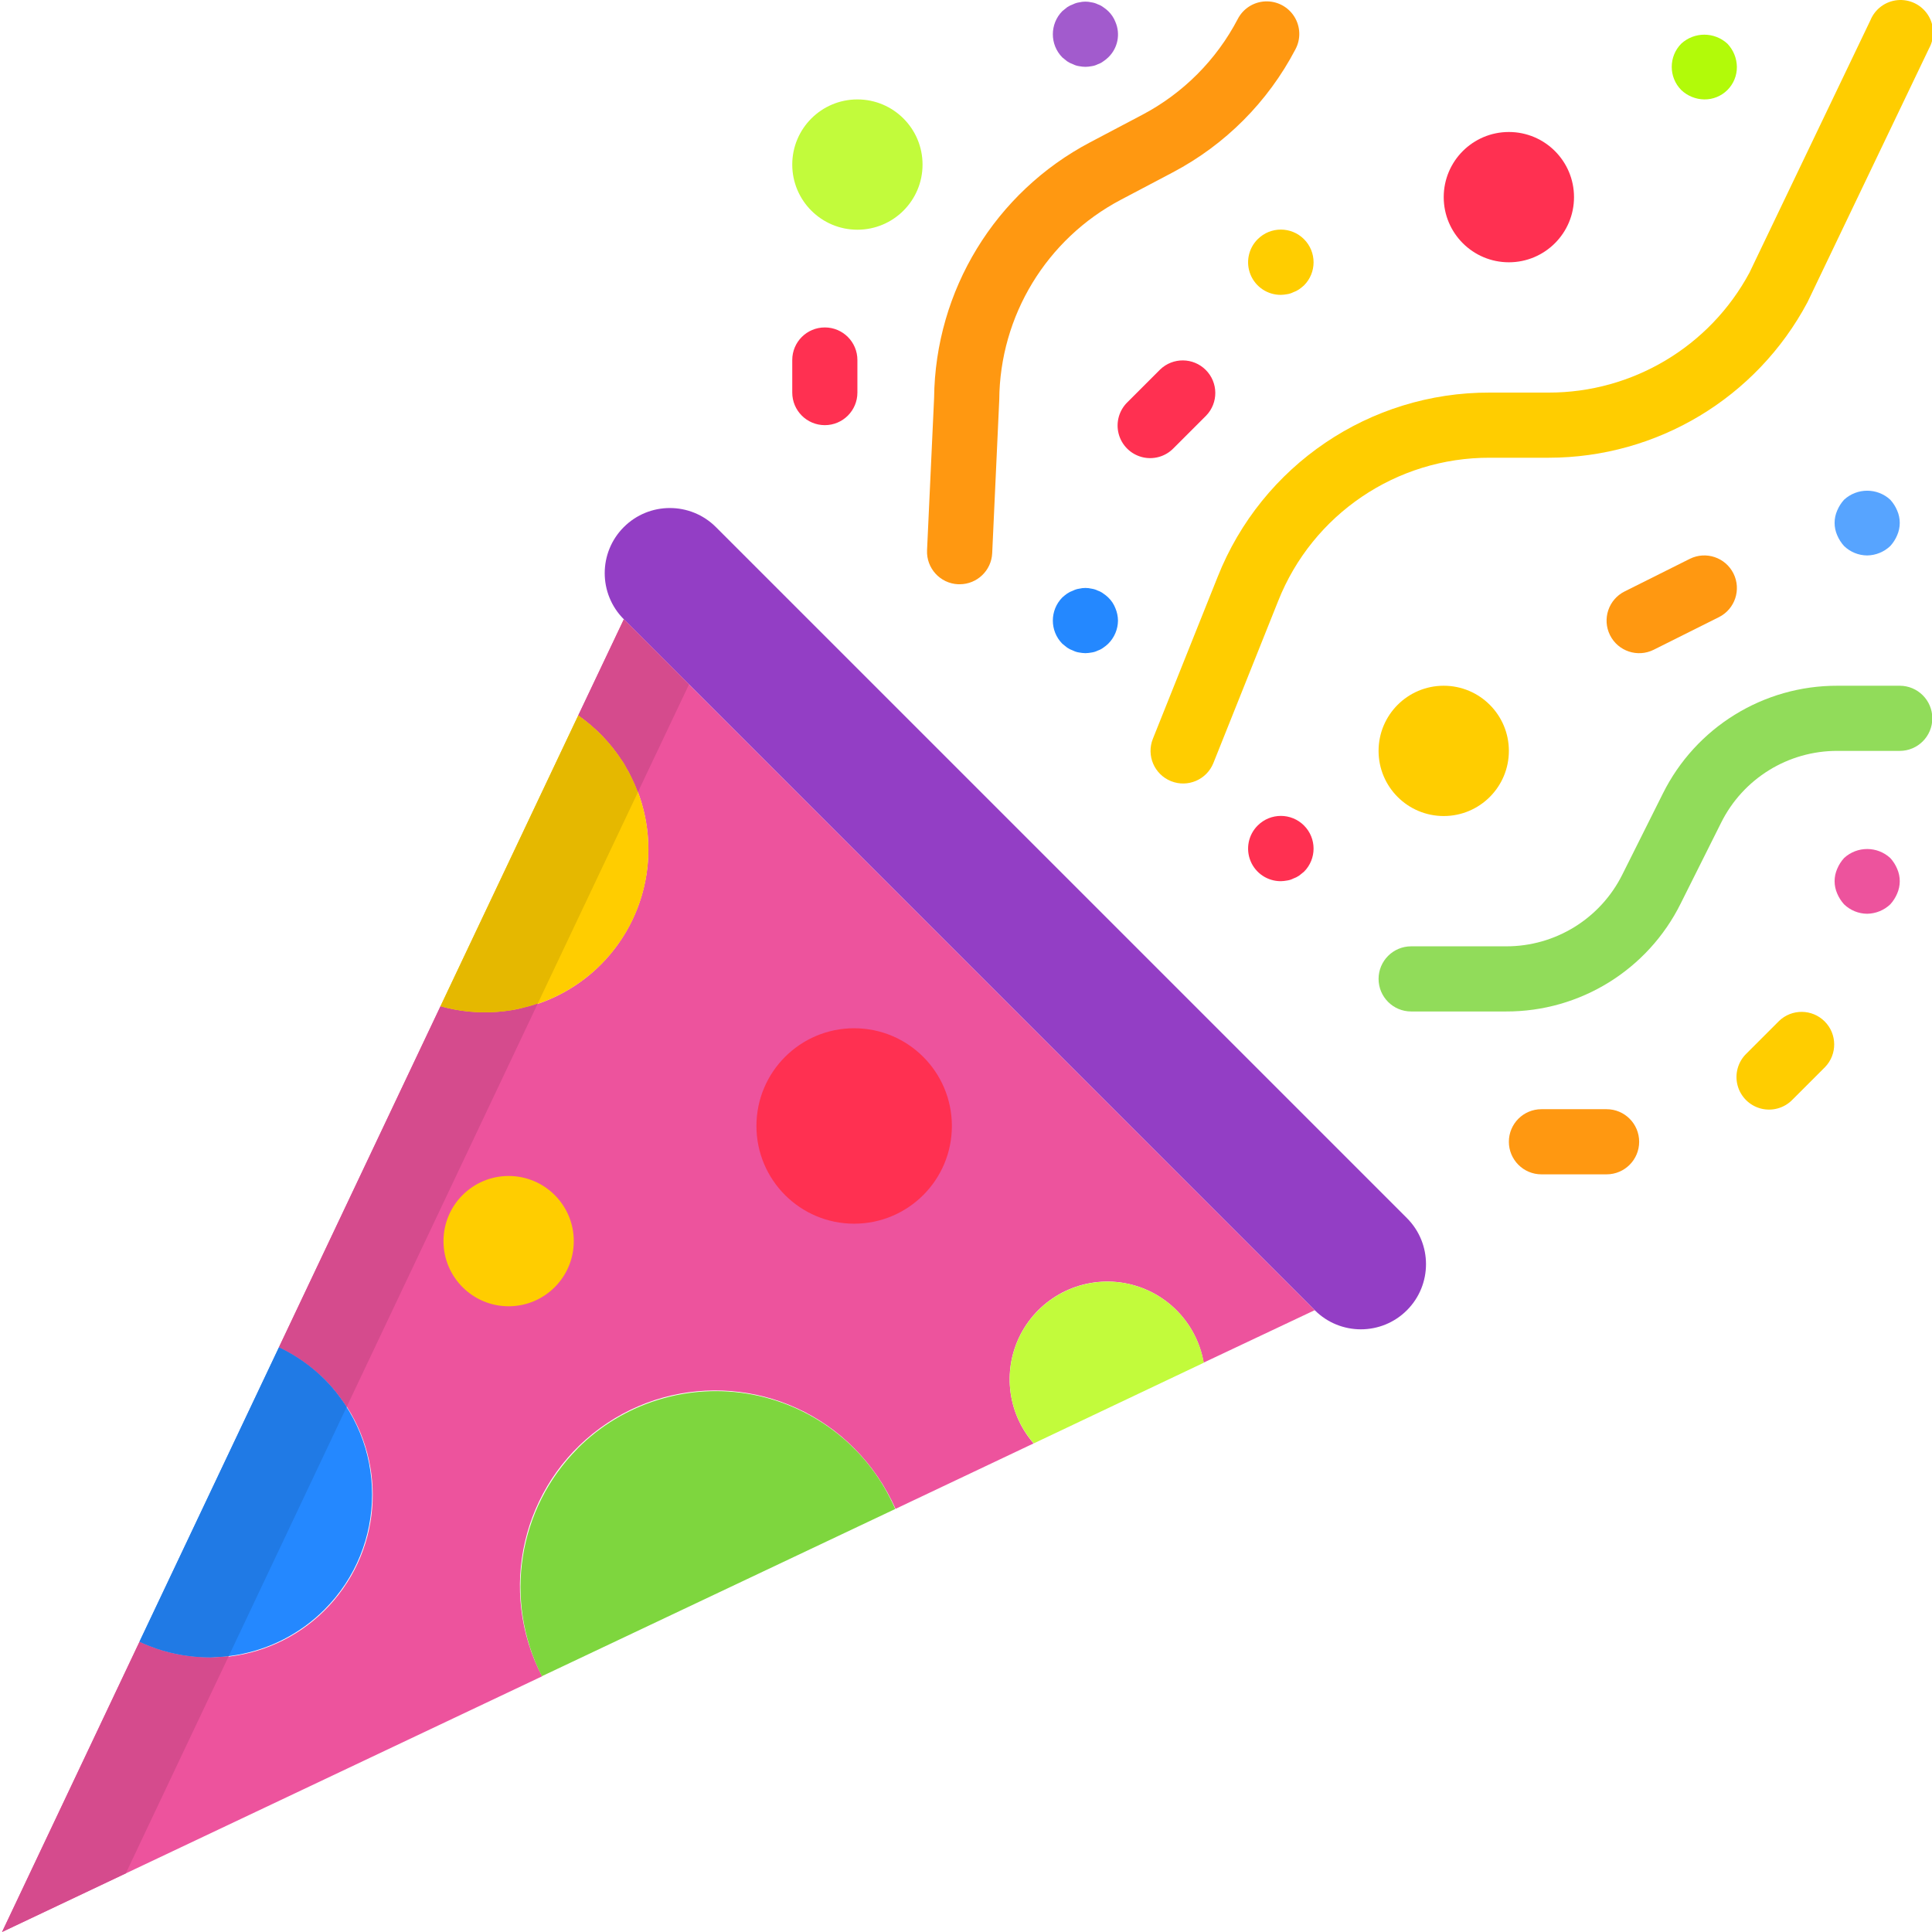
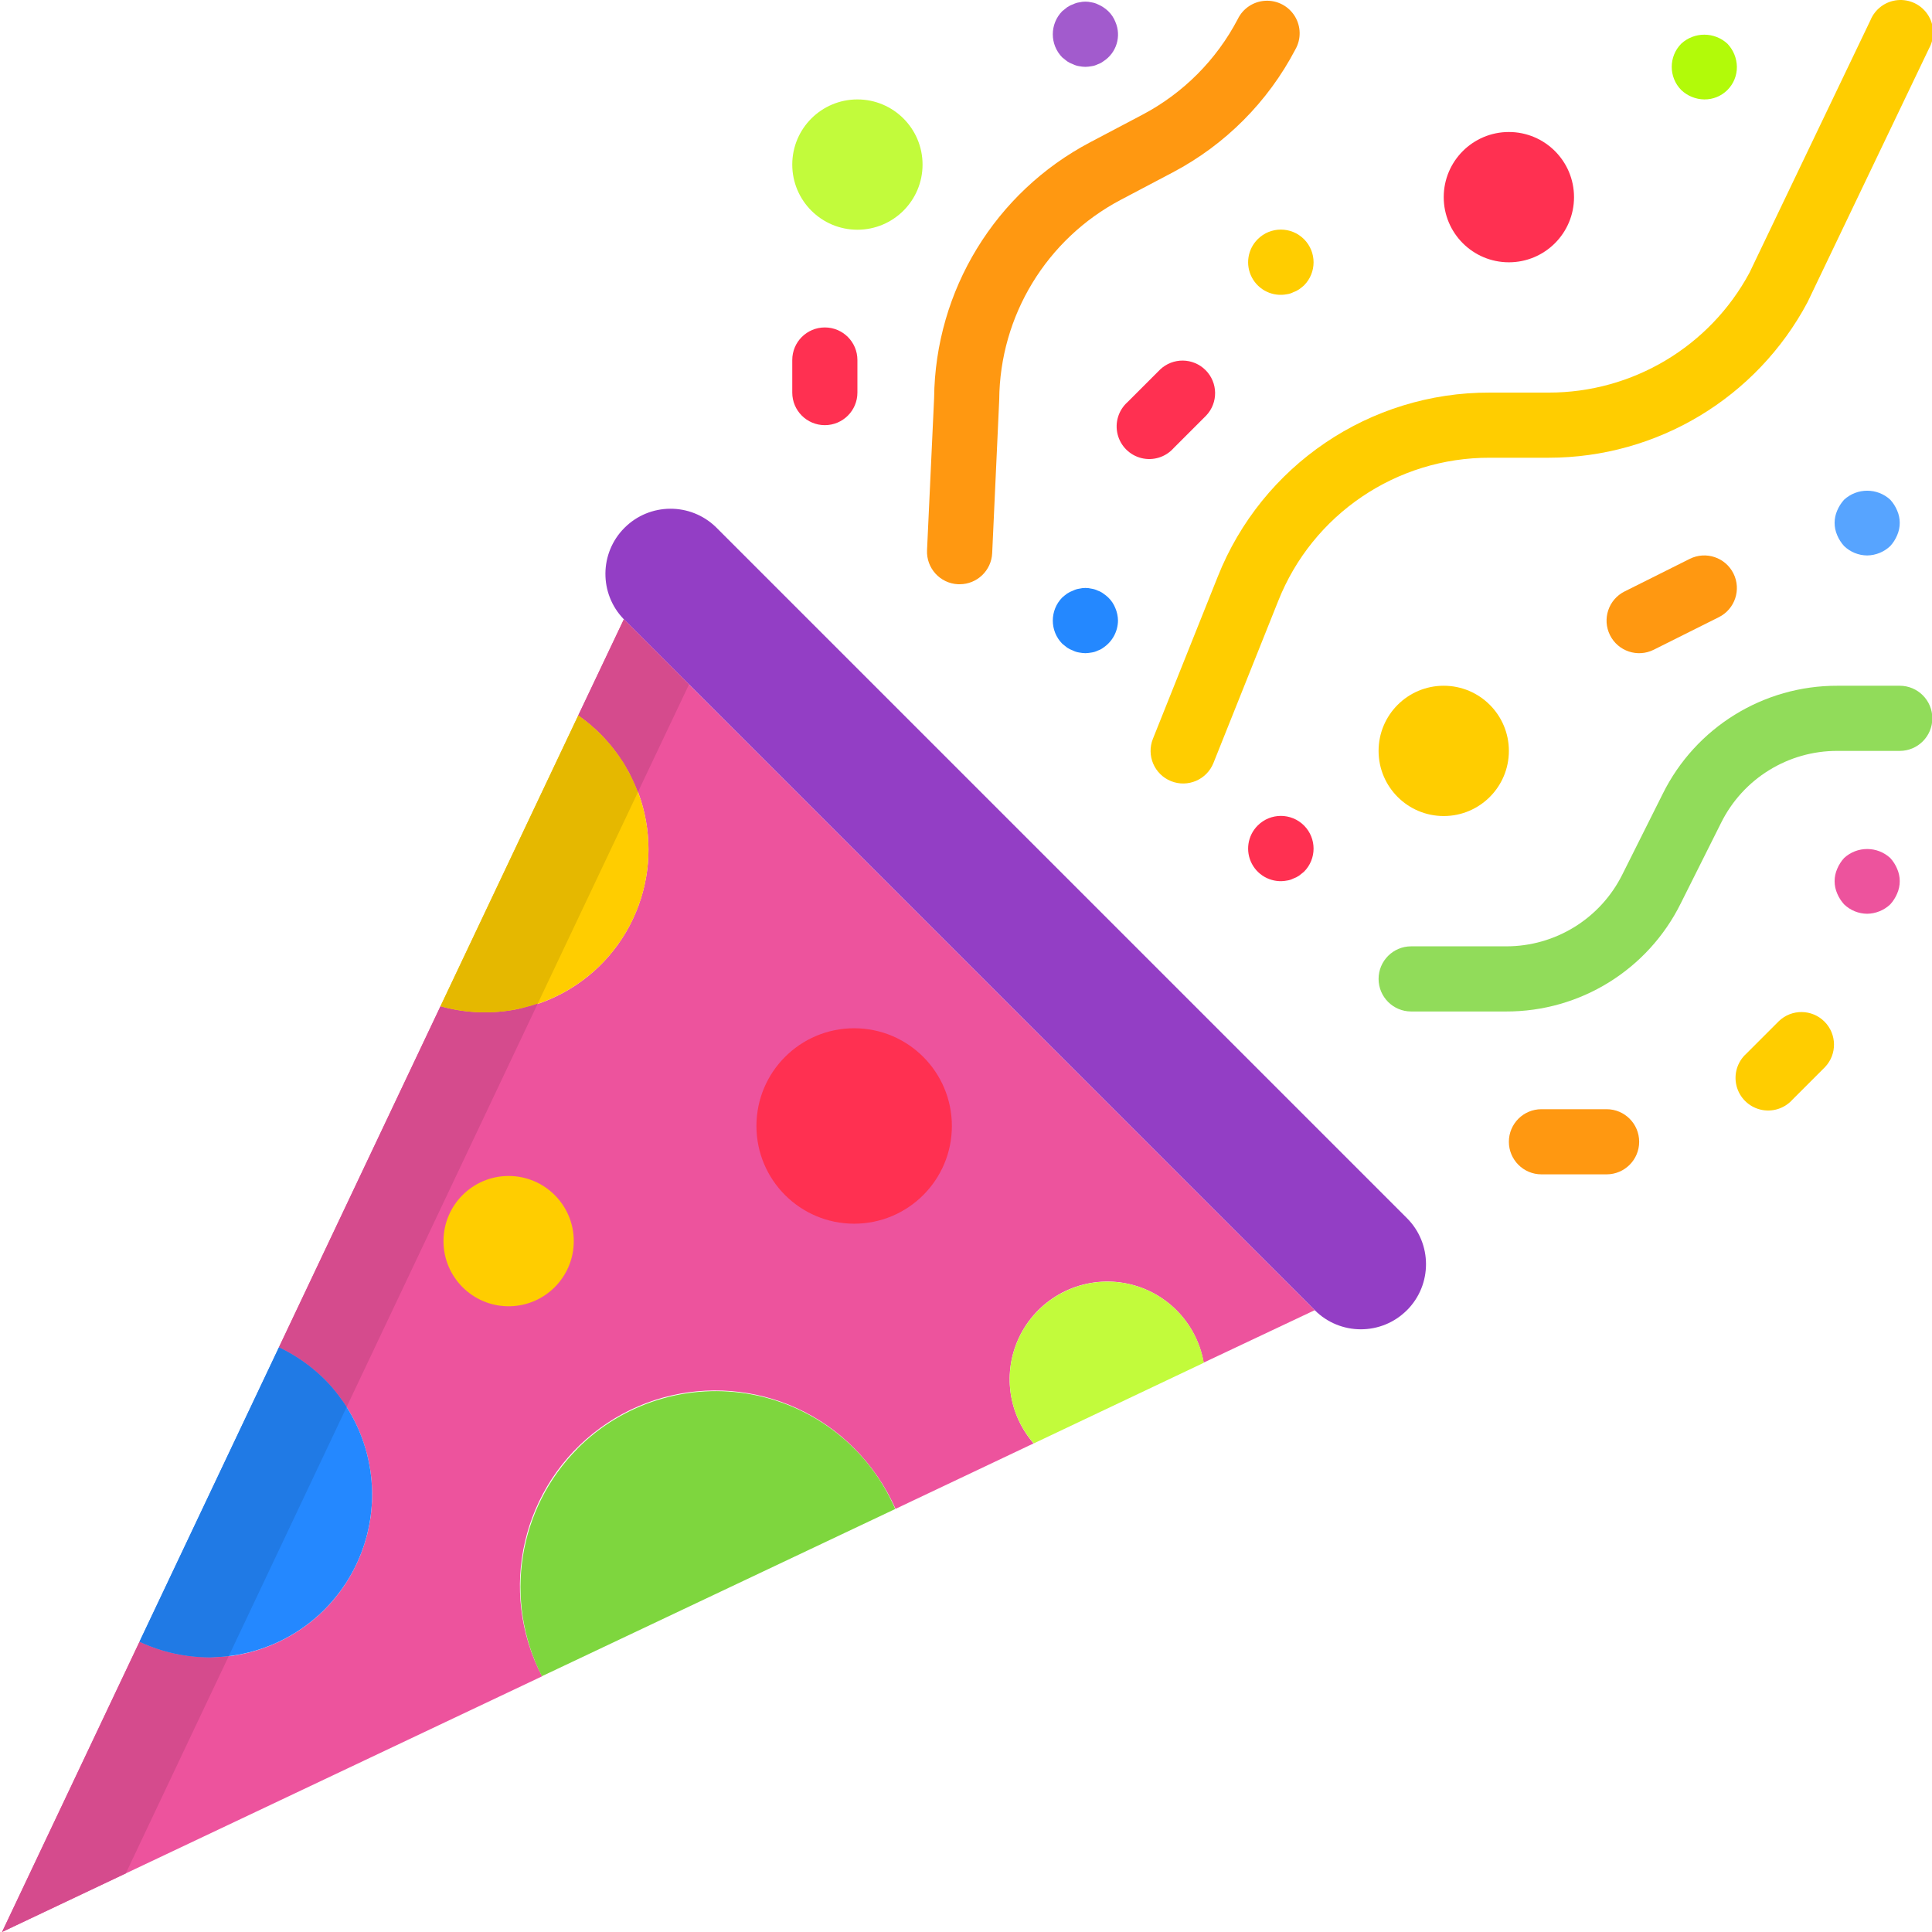
- <svg xmlns="http://www.w3.org/2000/svg" height="474pt" viewBox="0 0 474 474.499" width="474pt">
-   <path d="m345.289 321.797c6.25-6.25 6.25-16.387 0-22.633l-169.703-169.703c-6.246-6.25-16.379-6.254-22.629-.008-6.25 6.25-6.25 16.379-.004 22.629l169.711 169.715c6.25 6.246 16.379 6.246 22.625 0zm0 0" fill="#933ec5" />
-   <path d="m322.648 321.777-27.277 12.883c-1.734-10.004-9.566-17.832-19.57-19.559-10.004-1.727-20.008 3.027-24.992 11.871-4.98 8.844-3.859 19.867 2.801 27.527l-33.918 16.078c-2.445-5.543-5.891-10.586-10.16-14.879-16.715-16.855-43.238-18.961-62.402-4.957-19.168 14.004-25.219 39.914-14.238 60.957l-132.641 62.801 33.758-71.281c17.609 8.43 38.727 2.922 49.973-13.035 11.246-15.957 9.328-37.699-4.531-51.445-3.27-3.219-7.055-5.871-11.199-7.84l39.68-83.758c17.539 5.004 36.246-2.469 45.504-18.184 9.262-15.715 6.734-35.703-6.145-48.617-1.703-1.703-3.551-3.254-5.52-4.641l11.199-23.602zm0 0" fill="#ed539d" />
-   <path d="m141.641 355.73c-14.719 14.785-18.27 37.355-8.801 55.945l86.777-41.066c-6.312-14.594-19.441-25.117-35.062-28.098-15.621-2.98-31.703 1.973-42.945 13.219zm0 0" fill="#7ed63e" />
-   <path d="m147.297 236.938c15.621-15.621 15.621-40.945 0-56.566-1.711-1.703-3.566-3.254-5.543-4.641l-33.824 71.395c14 4 29.066.102 39.367-10.188zm0 0" fill="#ffcd00" />
-   <path d="m233.531 276.539c0 13.254-10.746 24-24 24-13.258 0-24-10.746-24-24 0-13.254 10.742-24 24-24 13.254 0 24 10.746 24 24zm0 0" fill="#ff3051" />
-   <path d="m140.672 304.82c0 8.836-7.16 16-16 16-8.836 0-16-7.164-16-16 0-8.836 7.164-16 16-16 8.84 0 16 7.164 16 16zm0 0" fill="#ffcd00" />
-   <path d="m79.418 395.332c15.621-15.621 15.621-40.949 0-56.57-3.23-3.246-7-5.906-11.145-7.863l-34.281 72.297c15.285 7.219 33.457 4.074 45.426-7.863zm0 0" fill="#2488ff" />
+ <svg xmlns="http://www.w3.org/2000/svg" width="632" height="632" viewBox="0 0 474 474.5">
+   <path d="M345.29 321.8a16 16 0 0 0 0-22.63l-169.7-169.7a16 16 0 0 0-22.63 22.62l169.7 169.7a16 16 0 0 0 22.63 0z" fill="#933ec5" />
+   <path d="M322.65 321.78l-27.28 12.88a24 24 0 1 0-41.76 19.84l-33.92 16.08a49.35 49.35 0 0 0-10.16-14.88 48 48 0 0 0-76.64 56L.25 474.5l33.76-71.28a40 40 0 1 0 34.24-72.32l39.68-83.76a40.06 40.06 0 0 0 33.84-71.44l11.2-23.6z" fill="#ed539d" />
+   <path d="M141.64 355.73a48.25 48.25 0 0 0-8.8 55.95l86.78-41.07a48 48 0 0 0-78.01-14.88z" fill="#7ed63e" />
+   <path d="M147.3 236.94a40 40 0 0 0-5.54-61.2l-33.83 71.39c14 4 29.07.1 39.37-10.19z" fill="#ffcd00" />
+   <path d="M233.53 276.54a24 24 0 1 1-48 0 24 24 0 0 1 48 0z" fill="#ff3051" />
+   <path d="M140.67 304.82a16 16 0 1 1-32 0 16 16 0 0 1 32 0z" fill="#ffcd00" />
+   <path d="M79.42 395.33a40 40 0 0 0-11.15-64.43L34 403.2a40.09 40.09 0 0 0 45.43-7.87z" fill="#2488ff" />
  <g fill="#d54b8d">
-     <path d="m51.426 407.027c1.504-.016 3.008-.113 4.504-.289l-5.922 12.48-19.359 40.879-30.398 14.402 33.758-71.281c1.363.641 2.801 1.199 4.16 1.68 4.273 1.438 8.75 2.156 13.258 2.129zm0 0" />
-     <path d="m128.648 247.379c1.09-.246 2.156-.566 3.199-.961l-7.918 16.723-39.039 82.398c-.48-.719-.961-1.441-1.52-2.16-1.172-1.656-2.484-3.207-3.922-4.641-3.27-3.219-7.055-5.871-11.199-7.84l39.68-83.758c4.602 1.285 9.398 1.746 14.16 1.359 1.121-.082 2.238-.242 3.281-.402 1.105-.16 2.203-.402 3.277-.719zm0 0" />
-     <path d="m154.73 190.738c-.324-.719-.699-1.414-1.121-2.078-.352-.695-.754-1.363-1.199-2-2.816-4.301-6.426-8.02-10.641-10.961l11.199-23.602 16 16-11.199 23.602-1.359 2.879c-.492-1.309-1.055-2.59-1.68-3.84zm0 0" />
+     <path d="M51.43 407.03c1.5-.02 3-.11 4.5-.29l-5.92 12.48-19.36 40.88-30.4 14.4 33.76-71.28a40.8 40.8 0 0 0 17.42 3.8zM128.65 247.38c1.09-.25 2.16-.57 3.2-.96l-7.92 16.72-39.04 82.4c-.48-.72-.96-1.44-1.52-2.16a35.57 35.57 0 0 0-3.92-4.64 41.11 41.11 0 0 0-11.2-7.84l39.68-83.76a40.48 40.48 0 0 0 17.44.96c1.1-.16 2.2-.4 3.28-.72zM154.73 190.74c-.32-.72-.7-1.41-1.12-2.08a40.25 40.25 0 0 0-11.84-12.96l11.2-23.6 16 16-11.2 23.6-1.36 2.88c-.5-1.3-1.06-2.59-1.68-3.84z" />
  </g>
-   <path d="m156.41 194.578-24.562 51.84c-2.113.723-4.277 1.285-6.477 1.68-1.043.16-2.16.32-3.281.402-4.762.387-9.559-.074-14.16-1.359l33.84-71.441c4.215 2.941 7.824 6.66 10.641 10.961.473.617.879 1.289 1.199 2 .422.664.797 1.359 1.121 2.078.625 1.25 1.188 2.531 1.68 3.84zm0 0" fill="#e5b800" />
-   <path d="m84.891 345.539-.641 1.359-28.32 59.84c-1.52.16-3.039.242-4.48.32-4.516.012-9-.719-13.281-2.16-1.359-.48-2.797-1.039-4.16-1.68l34.242-72.32c4.145 1.969 7.93 4.621 11.199 7.84 1.438 1.434 2.75 2.984 3.922 4.641.559.719 1.039 1.441 1.52 2.16zm0 0" fill="#207ae5" />
-   <path d="m254.777 321.797c-8.938 8.895-9.434 23.203-1.129 32.695l41.746-19.801c-1.523-8.836-7.844-16.082-16.391-18.797-8.543-2.711-17.887-.438-24.227 5.902zm0 0" fill="#c2fb3b" />
-   <path d="m386.328 48.418c0 8.836-7.16 16-16 16-8.836 0-16-7.164-16-16 0-8.836 7.164-16 16-16 8.84 0 16 7.164 16 16zm0 0" fill="#ff3051" />
-   <path d="m370.328 184.418c0 8.836-7.16 16-16 16-8.836 0-16-7.164-16-16 0-8.836 7.164-16 16-16 8.84 0 16 7.164 16 16zm0 0" fill="#ffcd00" />
-   <path d="m226.328 40.418c0 8.836-7.16 16-16 16-8.836 0-16-7.164-16-16 0-8.836 7.164-16 16-16 8.84 0 16 7.164 16 16zm0 0" fill="#c2fb3b" />
-   <path d="m380.105 96.418h-14.449c-29.465-.094-55.988 17.863-66.848 45.258l-15.91 39.766c-1.645 4.105.352 8.766 4.457 10.41 4.102 1.645 8.762-.352 10.406-4.457l15.902-39.777c8.445-21.309 29.078-35.277 52-35.199h14.449c26.621-.004 51.062-14.695 63.559-38.199l29.859-62.344c1.438-2.598 1.316-5.777-.309-8.262-1.629-2.484-4.5-3.859-7.453-3.578-2.957.285-5.512 2.18-6.641 4.93l-29.711 62.008c-9.758 18.148-28.707 29.465-49.312 29.445zm0 0" fill="#ffcd00" />
-   <path d="m227.434 135.133c-.203 4.414 3.211 8.156 7.625 8.359h.375c4.277.004 7.805-3.359 8-7.633l1.734-37.695c.145-20.605 11.605-39.461 29.824-49.082l12.801-6.75c12.867-6.781 23.363-17.312 30.105-30.199 1.367-2.535 1.266-5.609-.266-8.051-1.531-2.438-4.254-3.867-7.133-3.738-2.875.125-5.461 1.789-6.77 4.355-5.242 10.023-13.41 18.215-23.418 23.488l-12.801 6.75c-23.352 12.293-38.074 36.406-38.344 62.793zm0 0" fill="#ff9811" />
-   <path d="m466.328 168.418h-15.277c-18.199-.062-34.848 10.23-42.93 26.535l-9.895 19.777c-5.383 10.875-16.484 17.734-28.617 17.688h-23.281c-4.418 0-8 3.582-8 8s3.582 8 8 8h23.281c18.199.062 34.848-10.23 42.93-26.535l9.895-19.777c5.383-10.871 16.484-17.734 28.617-17.688h15.277c4.418 0 8-3.582 8-8s-3.582-8-8-8zm0 0" fill="#91dc5a" />
-   <path d="m295.984 102.074c3.031-3.137 2.988-8.129-.098-11.215-3.086-3.086-8.074-3.129-11.215-.098l-8 8c-2.078 2.012-2.91 4.984-2.18 7.781.73 2.797 2.918 4.98 5.715 5.715 2.797.73 5.77-.102 7.777-2.184zm0 0" fill="#ff3051" />
-   <path d="m394.328 272.418h-16c-4.418 0-8 3.582-8 8s3.582 8 8 8h16c4.418 0 8-3.582 8-8s-3.582-8-8-8zm0 0" fill="#ff9811" />
-   <path d="m436.672 250.762-8 8c-2.078 2.012-2.91 4.984-2.18 7.781.73 2.797 2.918 4.98 5.715 5.715 2.797.73 5.77-.102 7.777-2.184l8-8c3.031-3.137 2.988-8.129-.098-11.215-3.086-3.086-8.074-3.129-11.215-.098zm0 0" fill="#ffcd00" />
-   <path d="m414.754 137.258-16 8c-3.953 1.977-5.559 6.781-3.586 10.738 1.977 3.953 6.781 5.559 10.738 3.582l16-8c3.953-1.973 5.559-6.781 3.582-10.734-1.973-3.953-6.781-5.559-10.734-3.586zm0 0" fill="#ff9811" />
-   <path d="m194.328 88.418v8c0 4.418 3.582 8 8 8s8-3.582 8-8v-8c0-4.418-3.582-8-8-8s-8 3.582-8 8zm0 0" fill="#ff3051" />
-   <path d="m308.648 58.738c-2.305 2.289-3 5.746-1.754 8.75 1.246 3 4.184 4.949 7.434 4.93.508-.012 1.016-.066 1.512-.16.535-.074 1.051-.234 1.531-.48.508-.176.992-.418 1.438-.719.418-.297.82-.617 1.199-.961 3.141-3.137 3.141-8.223 0-11.359-3.137-3.137-8.223-3.137-11.359 0zm0 0" fill="#ffcd00" />
-   <path d="m261.84 15.059c.449.301.938.543 1.449.719.477.246.992.406 1.52.48.504.094 1.012.148 1.52.16.508-.012 1.016-.066 1.512-.16.535-.074 1.051-.234 1.531-.48.488-.16.949-.402 1.359-.719.43-.281.828-.602 1.199-.961 2.352-2.25 3.055-5.73 1.762-8.719-.387-1-.988-1.898-1.762-2.641-.371-.355-.77-.676-1.199-.961-.41-.312-.871-.559-1.359-.719-.48-.242-.996-.406-1.531-.48-.996-.238-2.035-.238-3.031 0-.527.074-1.043.238-1.52.48-.512.176-1 .418-1.449.719l-1.191.961c-3.094 3.156-3.094 8.207 0 11.359zm0 0" fill="#a25bcd" />
-   <path d="m270.73 145.777c-.41-.312-.871-.559-1.359-.719-.48-.242-.996-.406-1.531-.48-.996-.238-2.035-.238-3.031 0-.527.074-1.043.238-1.52.48-.512.176-1 .418-1.449.719-.414.301-.812.621-1.191.961-3.094 3.156-3.094 8.207 0 11.359l1.191.961c.449.301.938.543 1.449.719.477.246.992.406 1.52.48.504.094 1.012.148 1.52.16.508-.012 1.016-.066 1.512-.16.535-.074 1.051-.234 1.531-.48.488-.16.949-.402 1.359-.719.43-.281.828-.602 1.199-.961 1.516-1.504 2.375-3.543 2.398-5.68-.012-1.043-.23-2.078-.637-3.039-.387-1-.988-1.898-1.762-2.641-.371-.355-.77-.676-1.199-.961zm0 0" fill="#2488ff" />
-   <path d="m452.648 122.738c-.703.777-1.273 1.672-1.68 2.641-.852 1.938-.852 4.145 0 6.082.406.969.977 1.859 1.68 2.637 1.523 1.477 3.559 2.309 5.68 2.32 2.121-.031 4.148-.859 5.68-2.32.707-.777 1.277-1.668 1.684-2.637.852-1.938.852-4.145 0-6.082-.406-.969-.977-1.863-1.684-2.641-3.207-2.961-8.148-2.961-11.359 0zm0 0" fill="#57a4ff" />
-   <path d="m418.328 24.418c2.129.023 4.176-.812 5.684-2.316 1.504-1.508 2.34-3.555 2.316-5.684-.031-2.117-.859-4.145-2.32-5.68-3.207-2.961-8.148-2.961-11.359 0-3.094 3.156-3.094 8.207 0 11.359 1.535 1.465 3.562 2.293 5.68 2.32zm0 0" fill="#b2fa09" />
-   <path d="m308.648 202.738c-2.305 2.289-3 5.746-1.754 8.75 1.246 3 4.184 4.949 7.434 4.93.508-.012 1.016-.066 1.512-.16.535-.074 1.051-.234 1.531-.48.508-.176.992-.418 1.438-.719l1.199-.961c3.141-3.137 3.141-8.223 0-11.359-3.137-3.137-8.223-3.137-11.359 0zm0 0" fill="#ff3051" />
-   <path d="m464.008 210.738c-3.207-2.961-8.148-2.961-11.359 0-.703.777-1.273 1.672-1.68 2.641-.852 1.938-.852 4.145 0 6.082.406.969.977 1.859 1.68 2.637 1.523 1.477 3.559 2.309 5.68 2.32 2.121-.031 4.148-.859 5.68-2.32.707-.777 1.277-1.668 1.684-2.637.852-1.938.852-4.145 0-6.082-.406-.969-.977-1.863-1.684-2.641zm0 0" fill="#ed539d" />
+   <path d="M156.41 194.58l-24.56 51.84a44.05 44.05 0 0 1-6.48 1.68 40.47 40.47 0 0 1-17.44-.96l33.84-71.44a40.26 40.26 0 0 1 10.64 10.96c.47.62.88 1.3 1.2 2a40.36 40.36 0 0 1 2.8 5.92z" fill="#e5b800" />
+   <path d="M84.9 345.54l-.65 1.36-28.32 59.84c-1.52.16-3.04.24-4.48.32a41.28 41.28 0 0 1-17.44-3.84l34.24-72.32a41.11 41.11 0 0 1 11.2 7.84 35.57 35.57 0 0 1 3.92 4.64c.56.72 1.04 1.44 1.52 2.16z" fill="#207ae5" />
+   <path d="M254.78 321.8a23.91 23.91 0 0 0-1.13 32.7l41.75-19.8a24 24 0 0 0-40.62-12.9z" fill="#c2fb3b" />
+   <path d="M386.33 48.42a16 16 0 1 1-32 0 16 16 0 0 1 32 0z" fill="#ff3051" />
+   <path d="M370.33 184.42a16 16 0 1 1-32 0 16 16 0 0 1 32 0z" fill="#ffcd00" />
+   <path d="M226.33 40.42a16 16 0 1 1-32 0 16 16 0 0 1 32 0z" fill="#c2fb3b" />
+   <path d="M380.11 96.42h-14.45a71.67 71.67 0 0 0-66.85 45.26l-15.9 39.76a8 8 0 0 0 14.86 5.96l15.9-39.78a55.73 55.73 0 0 1 52-35.2h14.45a72 72 0 0 0 63.56-38.2l29.85-62.34a8 8 0 1 0-14.4-6.91l-29.7 62a55.93 55.93 0 0 1-49.32 29.45z" fill="#ffcd00" />
+   <path d="M227.43 135.13a8 8 0 0 0 7.63 8.36h.37a8 8 0 0 0 8-7.63l1.73-37.7A55.95 55.95 0 0 1 275 49.08l12.8-6.75a71.7 71.7 0 0 0 30.1-30.2 8 8 0 1 0-14.16-7.43 55.76 55.76 0 0 1-23.42 23.48l-12.8 6.75a71.79 71.79 0 0 0-38.35 62.8z" fill="#ff9811" />
+   <path d="M466.33 168.42h-15.28a47.73 47.73 0 0 0-42.93 26.54l-9.9 19.77a31.8 31.8 0 0 1-28.6 17.69h-23.29a8 8 0 0 0 0 16h23.28a47.73 47.73 0 0 0 42.93-26.54l9.9-19.77a31.8 31.8 0 0 1 28.61-17.69h15.28a8 8 0 0 0 0-16z" fill="#91dc5a" />
+   <path d="M295.98 102.07a8 8 0 0 0-11.31-11.31l-8 8a8.01 8.01 0 1 0 11.31 11.31z" fill="#ff3051" />
+   <path d="M394.33 272.42h-16a8 8 0 0 0 0 16h16a8 8 0 0 0 0-16z" fill="#ff9811" />
+   <path d="M436.67 250.76l-8 8a8.01 8.01 0 1 0 11.31 11.31l8-8a8 8 0 0 0-11.31-11.31z" fill="#ffcd00" />
+   <path d="M414.75 137.26l-16 8a8 8 0 0 0 7.15 14.32l16-8a8 8 0 1 0-7.15-14.32z" fill="#ff9811" />
+   <path d="M194.33 88.42v8a8 8 0 0 0 16 0v-8a8 8 0 0 0-16 0z" fill="#ff3051" />
+   <path d="M308.65 58.74a8 8 0 0 0 7.2 13.52 4.8 4.8 0 0 0 1.52-.48c.51-.18 1-.42 1.44-.72.42-.3.82-.62 1.2-.96a8.02 8.02 0 1 0-11.36-11.36z" fill="#ffcd00" />
+   <path d="M261.84 15.06c.45.3.94.54 1.45.72.48.24 1 .4 1.52.48.5.1 1.01.15 1.52.16.5-.01 1.01-.07 1.51-.16a4.8 4.8 0 0 0 1.53-.48c.49-.16.95-.4 1.36-.72a7.79 7.79 0 0 0 2.96-9.68c-.39-1-.99-1.9-1.76-2.64a8.62 8.62 0 0 0-2.56-1.68c-.48-.24-1-.4-1.53-.48-1-.24-2.04-.24-3.03 0-.53.07-1.04.24-1.52.48-.51.17-1 .42-1.45.72l-1.2.96a8.11 8.11 0 0 0 0 11.36z" fill="#a25bcd" />
+   <path d="M270.73 145.78a4.64 4.64 0 0 0-1.36-.72c-.48-.24-1-.4-1.53-.48-1-.24-2.04-.24-3.03 0-.53.07-1.04.24-1.52.48-.51.18-1 .42-1.45.72-.41.3-.81.62-1.2.96a8.11 8.11 0 0 0 0 11.36l1.2.96c.45.3.94.54 1.45.72.48.25 1 .4 1.52.48.5.1 1.01.15 1.52.16.5-.01 1.01-.07 1.5-.16a4.8 4.8 0 0 0 1.54-.48c.49-.16.95-.4 1.36-.72a8.12 8.12 0 0 0 3.6-6.64 8.05 8.05 0 0 0-.64-3.04c-.39-1-.99-1.9-1.76-2.64a8.62 8.62 0 0 0-1.2-.96z" fill="#2488ff" />
+   <path d="M452.65 122.74a9.31 9.31 0 0 0-1.68 2.64 7.56 7.56 0 0 0 0 6.08c.4.97.98 1.86 1.68 2.64a8.23 8.23 0 0 0 5.68 2.32 8.4 8.4 0 0 0 5.68-2.32 9.22 9.22 0 0 0 1.68-2.64 7.56 7.56 0 0 0 0-6.08 9.24 9.24 0 0 0-1.68-2.64 8.37 8.37 0 0 0-11.36 0z" fill="#57a4ff" />
+   <path d="M418.33 24.42a7.92 7.92 0 0 0 8-8 8.42 8.42 0 0 0-2.32-5.68 8.37 8.37 0 0 0-11.36 0 8.11 8.11 0 0 0 0 11.36 8.38 8.38 0 0 0 5.68 2.32z" fill="#b2fa09" />
+   <path d="M308.65 202.74a8 8 0 0 0 7.2 13.52 4.8 4.8 0 0 0 1.52-.48c.51-.18 1-.42 1.44-.72l1.2-.96a8.02 8.02 0 1 0-11.36-11.36z" fill="#ff3051" />
+   <path d="M464.01 210.74a8.37 8.37 0 0 0-11.36 0 9.31 9.31 0 0 0-1.68 2.64 7.56 7.56 0 0 0 0 6.08c.4.97.98 1.86 1.68 2.64a8.23 8.23 0 0 0 5.68 2.32 8.4 8.4 0 0 0 5.68-2.32 9.22 9.22 0 0 0 1.68-2.64 7.56 7.56 0 0 0 0-6.08 9.24 9.24 0 0 0-1.68-2.64z" fill="#ed539d" />
</svg>
